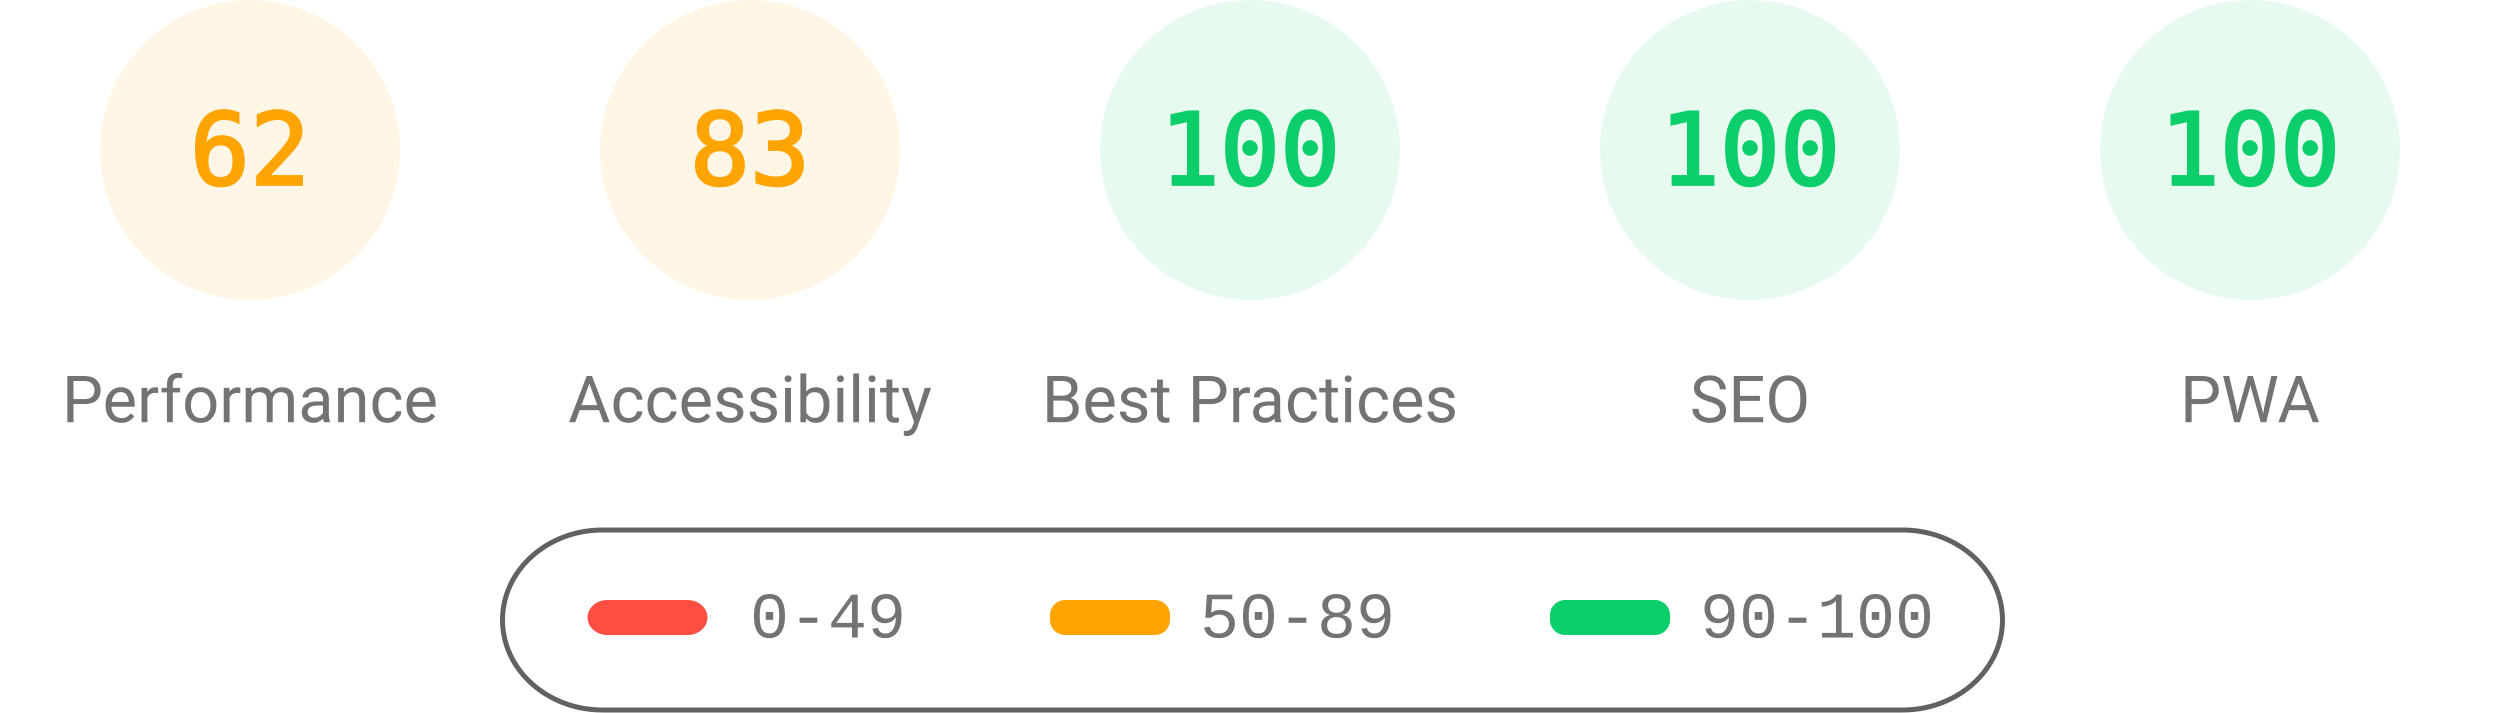
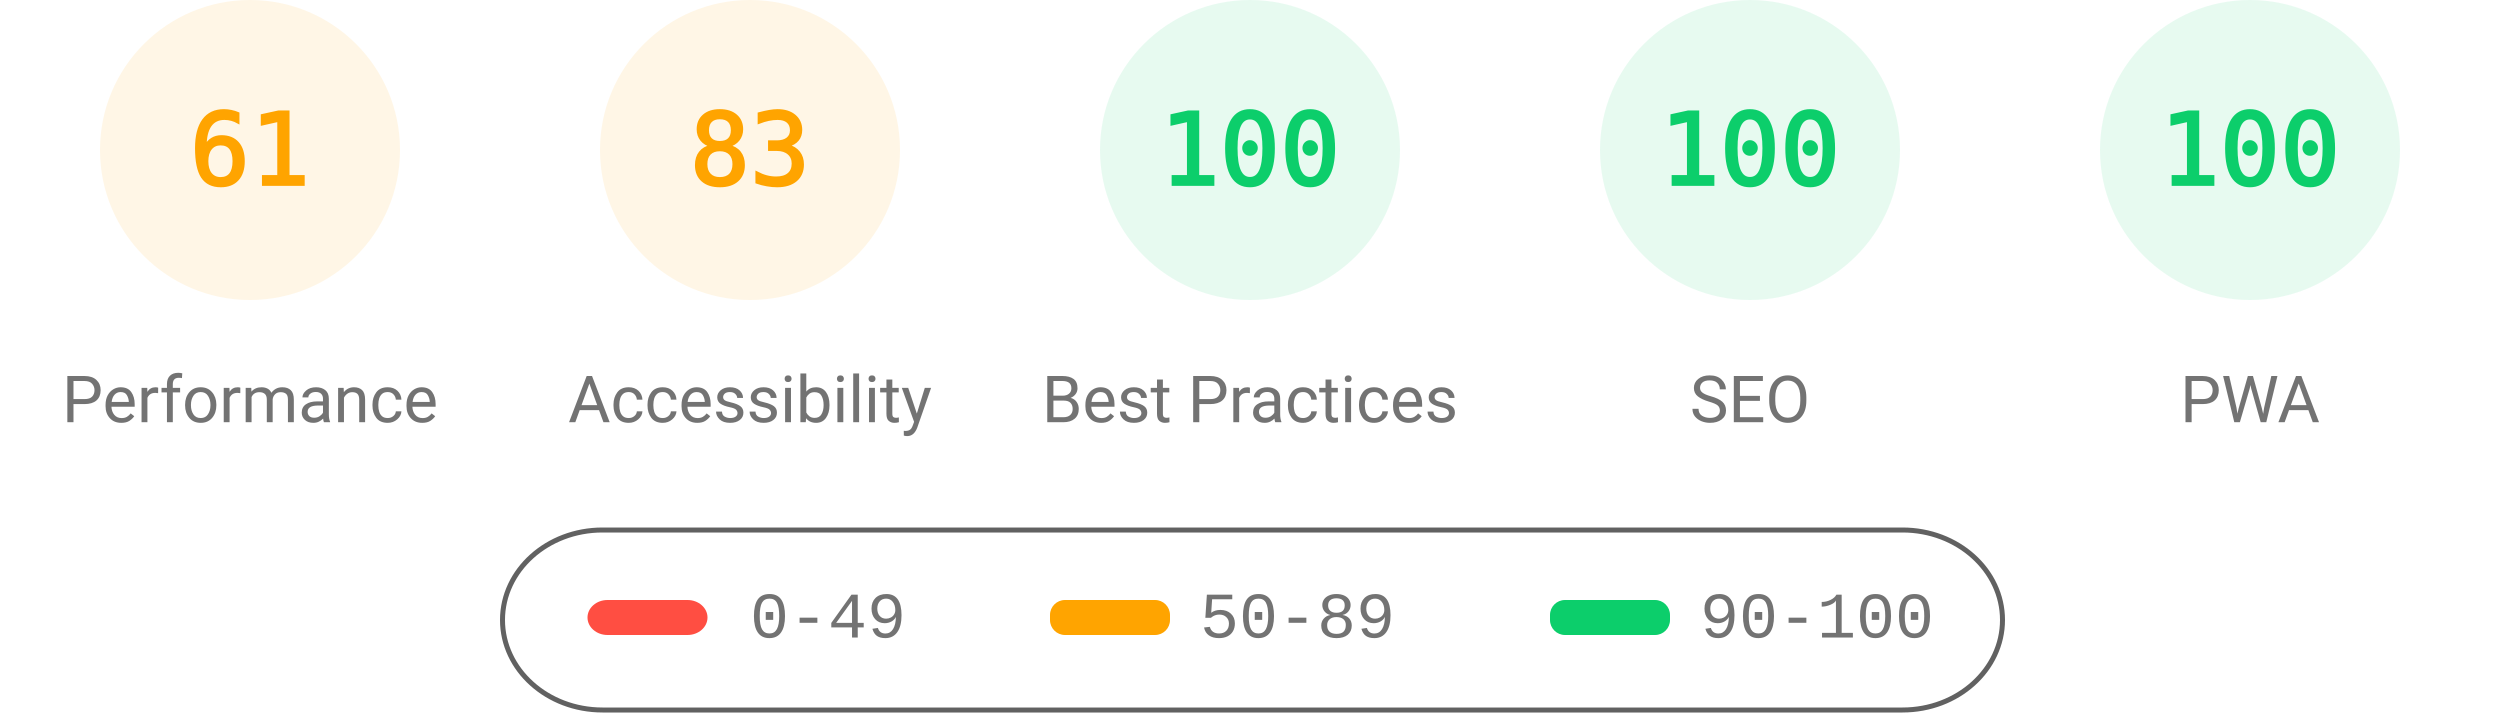
<svg xmlns="http://www.w3.org/2000/svg" fill="none" width="1000" height="285">
  <style>.gauge-base{opacity:.1}.gauge-arc{fill:none;animation-delay:250ms;stroke-linecap:round;transform:rotate(-90deg);transform-origin:100px 60px;animation:load-gauge 1s ease forwards}.guage-text{font-size:40px;font-family:monospace;text-align:center}.guage-red{color:#ff4e42;fill:#ff4e42;stroke:#ff4e42}.guage-orange{color:#ffa400;fill:#ffa400;stroke:#ffa400}.guage-green{color:#0cce6b;fill:#0cce6b;stroke:#0cce6b}.guage-undefined{color:#5c5c5c;fill:#5c5c5c;stroke:#5c5c5c}.guage-title{color:#737373;fill:#737373;stroke:none;font-size:26px;line-height:26px;font-family:Roboto,Halvetica,Arial,sans-serif}@keyframes load-gauge{from{stroke-dasharray:0 352.858}}</style>
  <svg class="guage-div guage-perf guage-orange" viewBox="0 0 200 200" width="200" height="200">
    <circle class="gauge-base" r="56" cx="100" cy="60" stroke-width="8" />
-     <circle class="gauge-arc guage-arc-1" r="56" cx="100" cy="60" stroke-width="8" style="stroke-dasharray:218.152,351.858" />
-     <text class="guage-text" x="100" y="60" alignment-baseline="central" dominant-baseline="central" text-anchor="middle">62</text>
+     <circle class="gauge-arc guage-arc-1" r="56" cx="100" cy="60" stroke-width="8" style="stroke-dasharray:214.633,351.858" />
+     <text class="guage-text" x="100" y="60" alignment-baseline="central" dominant-baseline="central" text-anchor="middle">61</text>
    <text class="guage-title" x="100" y="160" alignment-baseline="central" dominant-baseline="central" text-anchor="middle">Performance</text>
  </svg>
  <svg class="guage-div guage-acc guage-orange" viewBox="0 0 200 200" width="200" height="200" x="200">
    <circle class="gauge-base" r="56" cx="100" cy="60" stroke-width="8" />
    <circle class="gauge-arc guage-arc-2" r="56" cx="100" cy="60" stroke-width="8" style="stroke-dasharray:292.042,351.858" />
    <text class="guage-text" x="100" y="60" alignment-baseline="central" dominant-baseline="central" text-anchor="middle">83</text>
    <text class="guage-title" x="100" y="160" alignment-baseline="central" dominant-baseline="central" text-anchor="middle">Accessibility</text>
  </svg>
  <svg class="guage-div guage-best guage-green" viewBox="0 0 200 200" width="200" height="200" x="400">
    <circle class="gauge-base" r="56" cx="100" cy="60" stroke-width="8" />
    <circle class="gauge-arc guage-arc-3" r="56" cx="100" cy="60" stroke-width="8" style="stroke-dasharray:351.858,351.858" />
    <text class="guage-text" x="100" y="60" alignment-baseline="central" dominant-baseline="central" text-anchor="middle">100</text>
    <text class="guage-title" x="100" y="160" alignment-baseline="central" dominant-baseline="central" text-anchor="middle">Best Practices</text>
  </svg>
  <svg class="guage-div guage-seo guage-green" viewBox="0 0 200 200" width="200" height="200" x="600">
    <circle class="gauge-base" r="56" cx="100" cy="60" stroke-width="8" />
    <circle class="gauge-arc guage-arc-4" r="56" cx="100" cy="60" stroke-width="8" style="stroke-dasharray:351.858,351.858" />
    <text class="guage-text" x="100" y="60" alignment-baseline="central" dominant-baseline="central" text-anchor="middle">100</text>
    <text class="guage-title" x="100" y="160" alignment-baseline="central" dominant-baseline="central" text-anchor="middle">SEO</text>
  </svg>
  <svg class="guage-div guage-pwa guage-green" viewBox="0 0 200 200" width="200" height="200" x="800">
    <circle class="gauge-base" r="56" cx="100" cy="60" stroke-width="8" />
    <circle class="gauge-arc guage-arc-4" r="56" cx="100" cy="60" stroke-width="8" style="stroke-dasharray:351.858,351.858" />
    <text class="guage-text" x="100" y="60" alignment-baseline="central" dominant-baseline="central" text-anchor="middle">100</text>
    <text class="guage-title" x="100" y="160" alignment-baseline="central" dominant-baseline="central" text-anchor="middle">PWA</text>
  </svg>
  <svg width="604" height="76" x="200" y="210">
    <path fill="none" id="canvas_background" d="M-1-1h604v80H-1z" />
    <rect fill-opacity="0" stroke="#616161" stroke-width="2" rx="40" id="svg_2" height="72" width="600" y="2" x="1" fill="#000" />
    <rect stroke="#000" rx="8" id="svg_3" height="14" width="48" y="30" x="35" stroke-opacity="null" stroke-width="0" fill="#ff4e42" />
    <rect stroke="#000" rx="6" id="svg_4" height="14" width="48" y="30" x="220" stroke-opacity="null" stroke-width="0" fill="#ffa400" />
    <rect stroke="#000" rx="6" id="svg_5" height="14" width="48" y="30" x="420" stroke-opacity="null" stroke-width="0" fill="#0cce6b" />
    <text xml:space="preserve" text-anchor="start" font-family="'Courier New', Courier, monospace" font-size="26" id="svg_6" y="45" x="100" stroke-opacity="null" stroke-width="0" stroke="#000" fill="#737373">0-49</text>
    <text xml:space="preserve" text-anchor="start" font-family="'Courier New', Courier, monospace" font-size="26" id="svg_7" y="45" x="280" stroke-opacity="null" stroke-width="0" stroke="#000" fill="#737373">50-89</text>
    <text xml:space="preserve" text-anchor="start" font-family="'Courier New', Courier, monospace" font-size="26" id="svg_8" y="45" x="480" stroke-opacity="null" stroke-width="0" stroke="#000" fill="#737373">90-100</text>
  </svg>
</svg>
